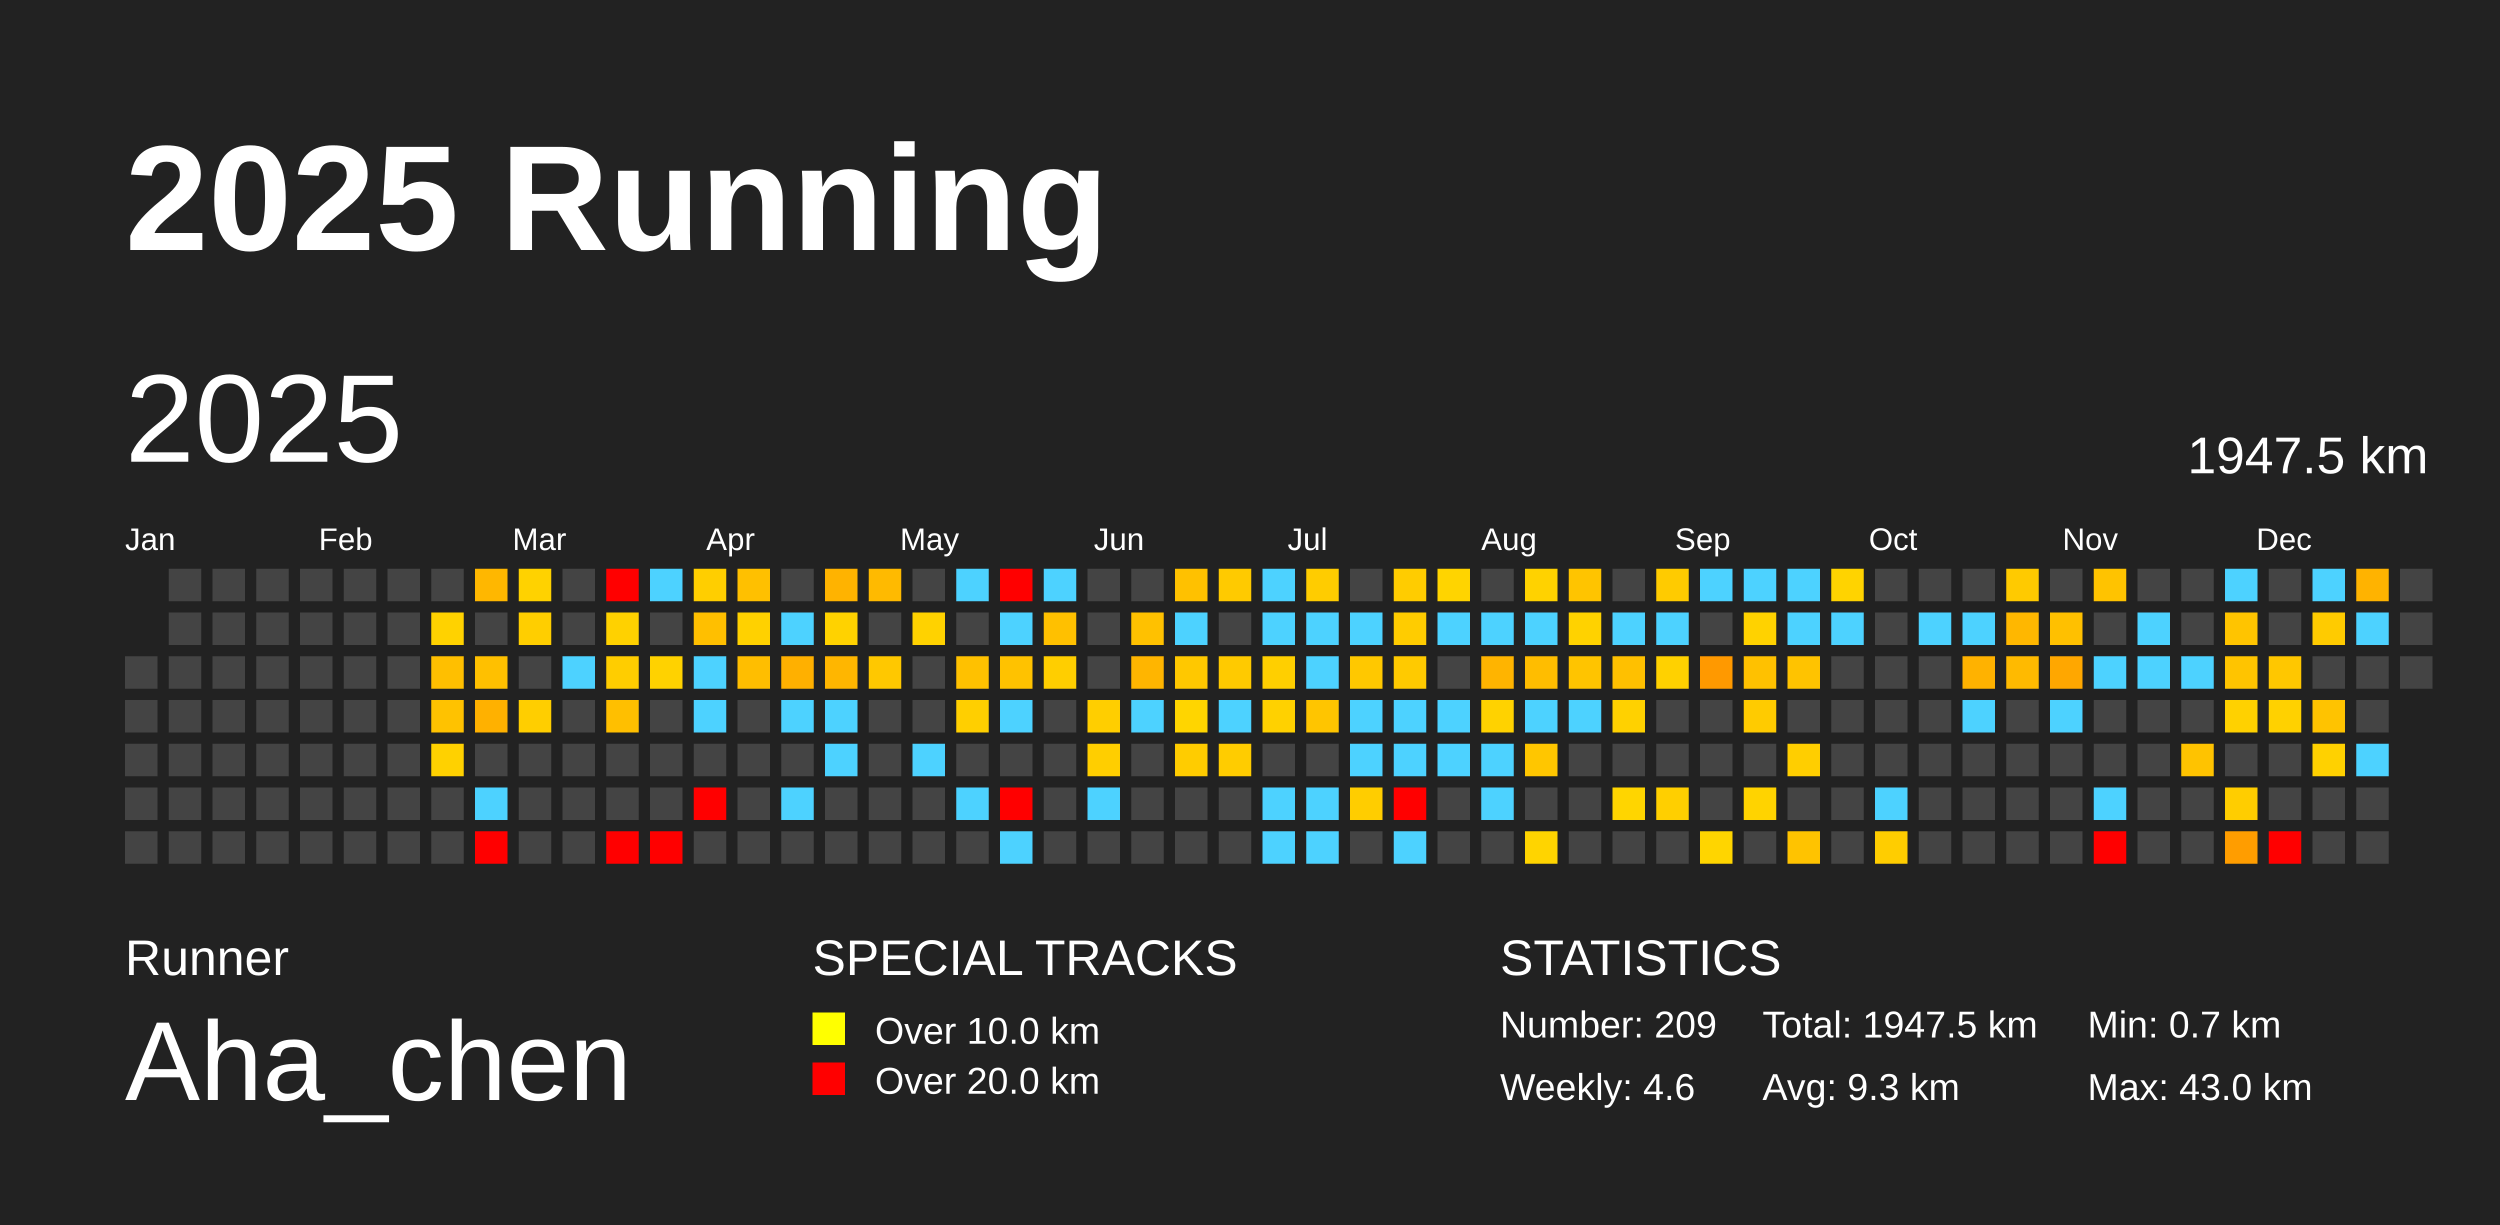
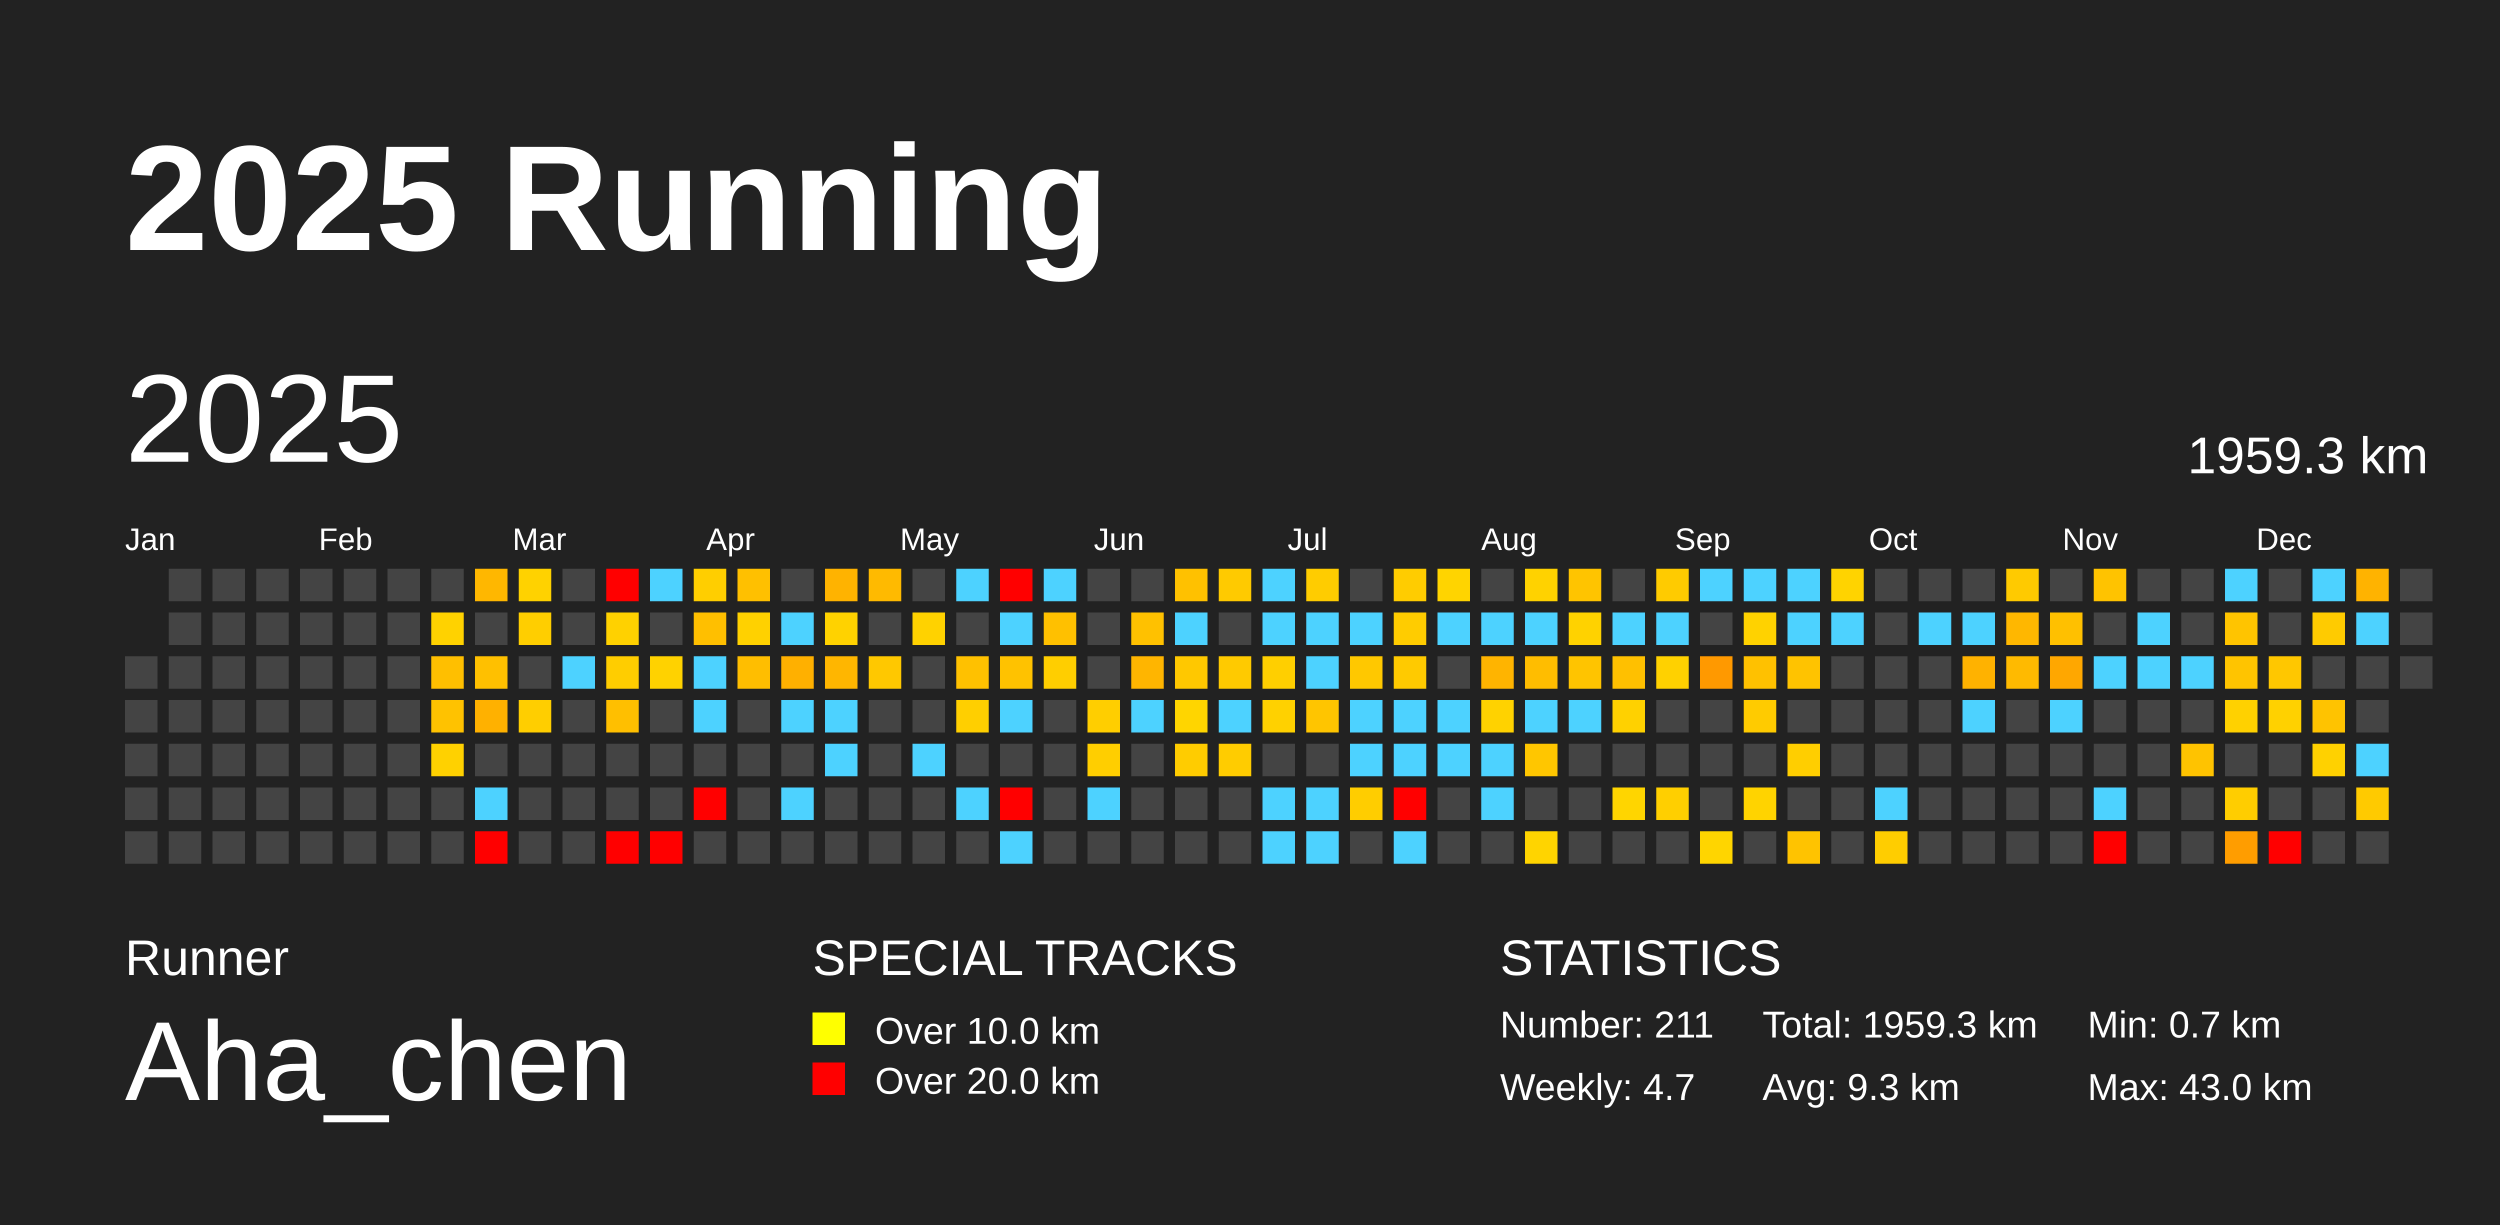
<svg xmlns="http://www.w3.org/2000/svg" baseProfile="full" height="98mm" version="1.1" viewBox="0,0,200,98" width="200mm">
  <defs />
  <rect fill="#222222" height="98" width="200" x="0" y="0" />
  <text fill="#FFFFFF" style="font-size:12px; font-family:Arial; font-weight:bold;" x="10" y="20">2025 Running</text>
  <text fill="#FFFFFF" style="font-size:4px; font-family:Arial" x="10" y="78">Runner</text>
  <text fill="#FFFFFF" style="font-size:9px; font-family:Arial" x="10" y="88">Aha_chen</text>
  <text fill="#FFFFFF" style="font-size:4px; font-family:Arial" x="65" y="78">SPECIAL TRACKS</text>
  <rect fill="yellow" height="2.6" width="2.6" x="65" y="81" />
  <text fill="#FFFFFF" style="font-size:3px; font-family:Arial" x="70" y="83.5">Over 10.0 km</text>
  <rect fill="red" height="2.6" width="2.6" x="65" y="85" />
  <text fill="#FFFFFF" style="font-size:3px; font-family:Arial" x="70" y="87.5">Over 20.0 km</text>
  <text fill="#FFFFFF" style="font-size:4px; font-family:Arial" x="120" y="78">STATISTICS</text>
-   <text fill="#FFFFFF" style="font-size:3px; font-family:Arial" x="120" y="83">Number: 209</text>
-   <text fill="#FFFFFF" style="font-size:3px; font-family:Arial" x="120" y="88">Weekly: 4.6</text>
-   <text fill="#FFFFFF" style="font-size:3px; font-family:Arial" x="141" y="83">Total: 1947.5 km</text>
+   <text fill="#FFFFFF" style="font-size:3px; font-family:Arial" x="120" y="83">Number: 211</text>
+   <text fill="#FFFFFF" style="font-size:3px; font-family:Arial" x="120" y="88">Weekly: 4.7</text>
+   <text fill="#FFFFFF" style="font-size:3px; font-family:Arial" x="141" y="83">Total: 1959.3 km</text>
  <text fill="#FFFFFF" style="font-size:3px; font-family:Arial" x="141" y="88">Avg: 9.3 km</text>
  <text fill="#FFFFFF" style="font-size:3px; font-family:Arial" x="167" y="83">Min: 0.7 km</text>
  <text fill="#FFFFFF" style="font-size:3px; font-family:Arial" x="167" y="88">Max: 43.0 km</text>
  <text dominant-baseline="hanging" fill="#FFFFFF" style="font-size:10.0px; font-family:Arial;" x="10" y="30">2025</text>
-   <text dominant-baseline="hanging" fill="#FFFFFF" style="font-size:4.125px; font-family:Arial;" x="175" y="35">1947.5 km</text>
+   <text dominant-baseline="hanging" fill="#FFFFFF" style="font-size:4.125px; font-family:Arial;" x="175" y="35">1959.3 km</text>
  <text fill="#FFFFFF" style="font-size:2.5px; font-family:Arial" x="10.0" y="44">Jan</text>
  <text fill="#FFFFFF" style="font-size:2.5px; font-family:Arial" x="25.5" y="44">Feb</text>
  <text fill="#FFFFFF" style="font-size:2.5px; font-family:Arial" x="41.0" y="44">Mar</text>
  <text fill="#FFFFFF" style="font-size:2.5px; font-family:Arial" x="56.5" y="44">Apr</text>
  <text fill="#FFFFFF" style="font-size:2.5px; font-family:Arial" x="72.0" y="44">May</text>
  <text fill="#FFFFFF" style="font-size:2.5px; font-family:Arial" x="87.5" y="44">Jun</text>
  <text fill="#FFFFFF" style="font-size:2.5px; font-family:Arial" x="103.0" y="44">Jul</text>
  <text fill="#FFFFFF" style="font-size:2.5px; font-family:Arial" x="118.5" y="44">Aug</text>
  <text fill="#FFFFFF" style="font-size:2.5px; font-family:Arial" x="134.0" y="44">Sep</text>
  <text fill="#FFFFFF" style="font-size:2.5px; font-family:Arial" x="149.5" y="44">Oct</text>
  <text fill="#FFFFFF" style="font-size:2.5px; font-family:Arial" x="165.0" y="44">Nov</text>
  <text fill="#FFFFFF" style="font-size:2.5px; font-family:Arial" x="180.5" y="44">Dec</text>
  <rect fill="#444444" height="2.6" width="2.6" x="10.0" y="52.5" />
  <rect fill="#444444" height="2.6" width="2.6" x="10.0" y="56.0" />
  <rect fill="#444444" height="2.6" width="2.6" x="10.0" y="59.5" />
  <rect fill="#444444" height="2.6" width="2.6" x="10.0" y="63.0" />
  <rect fill="#444444" height="2.6" width="2.6" x="10.0" y="66.5" />
  <rect fill="#444444" height="2.6" width="2.6" x="13.5" y="45.5" />
  <rect fill="#444444" height="2.6" width="2.6" x="13.5" y="49.0" />
  <rect fill="#444444" height="2.6" width="2.6" x="13.5" y="52.5" />
  <rect fill="#444444" height="2.6" width="2.6" x="13.5" y="56.0" />
  <rect fill="#444444" height="2.6" width="2.6" x="13.5" y="59.5" />
  <rect fill="#444444" height="2.6" width="2.6" x="13.5" y="63.0" />
  <rect fill="#444444" height="2.6" width="2.6" x="13.5" y="66.5" />
  <rect fill="#444444" height="2.6" width="2.6" x="17.0" y="45.5" />
  <rect fill="#444444" height="2.6" width="2.6" x="17.0" y="49.0" />
  <rect fill="#444444" height="2.6" width="2.6" x="17.0" y="52.5" />
  <rect fill="#444444" height="2.6" width="2.6" x="17.0" y="56.0" />
  <rect fill="#444444" height="2.6" width="2.6" x="17.0" y="59.5" />
  <rect fill="#444444" height="2.6" width="2.6" x="17.0" y="63.0" />
  <rect fill="#444444" height="2.6" width="2.6" x="17.0" y="66.5" />
  <rect fill="#444444" height="2.6" width="2.6" x="20.5" y="45.5" />
  <rect fill="#444444" height="2.6" width="2.6" x="20.5" y="49.0" />
  <rect fill="#444444" height="2.6" width="2.6" x="20.5" y="52.5" />
  <rect fill="#444444" height="2.6" width="2.6" x="20.5" y="56.0" />
  <rect fill="#444444" height="2.6" width="2.6" x="20.5" y="59.5" />
  <rect fill="#444444" height="2.6" width="2.6" x="20.5" y="63.0" />
  <rect fill="#444444" height="2.6" width="2.6" x="20.5" y="66.5" />
  <rect fill="#444444" height="2.6" width="2.6" x="24.0" y="45.5" />
  <rect fill="#444444" height="2.6" width="2.6" x="24.0" y="49.0" />
  <rect fill="#444444" height="2.6" width="2.6" x="24.0" y="52.5" />
  <rect fill="#444444" height="2.6" width="2.6" x="24.0" y="56.0" />
  <rect fill="#444444" height="2.6" width="2.6" x="24.0" y="59.5" />
  <rect fill="#444444" height="2.6" width="2.6" x="24.0" y="63.0" />
  <rect fill="#444444" height="2.6" width="2.6" x="24.0" y="66.5" />
  <rect fill="#444444" height="2.6" width="2.6" x="27.5" y="45.5" />
  <rect fill="#444444" height="2.6" width="2.6" x="27.5" y="49.0" />
  <rect fill="#444444" height="2.6" width="2.6" x="27.5" y="52.5" />
  <rect fill="#444444" height="2.6" width="2.6" x="27.5" y="56.0" />
  <rect fill="#444444" height="2.6" width="2.6" x="27.5" y="59.5" />
  <rect fill="#444444" height="2.6" width="2.6" x="27.5" y="63.0" />
  <rect fill="#444444" height="2.6" width="2.6" x="27.5" y="66.5" />
  <rect fill="#444444" height="2.6" width="2.6" x="31.0" y="45.5" />
  <rect fill="#444444" height="2.6" width="2.6" x="31.0" y="49.0" />
  <rect fill="#444444" height="2.6" width="2.6" x="31.0" y="52.5" />
  <rect fill="#444444" height="2.6" width="2.6" x="31.0" y="56.0" />
  <rect fill="#444444" height="2.6" width="2.6" x="31.0" y="59.5" />
  <rect fill="#444444" height="2.6" width="2.6" x="31.0" y="63.0" />
  <rect fill="#444444" height="2.6" width="2.6" x="31.0" y="66.5" />
  <rect fill="#444444" height="2.6" width="2.6" x="34.5" y="45.5" />
  <rect fill="#ffd200" height="2.6" width="2.6" x="34.5" y="49.0" />
  <rect fill="#ffbf00" height="2.6" width="2.6" x="34.5" y="52.5" />
  <rect fill="#ffc200" height="2.6" width="2.6" x="34.5" y="56.0" />
  <rect fill="#ffd100" height="2.6" width="2.6" x="34.5" y="59.5" />
  <rect fill="#444444" height="2.6" width="2.6" x="34.5" y="63.0" />
  <rect fill="#444444" height="2.6" width="2.6" x="34.5" y="66.5" />
  <rect fill="#ffb700" height="2.6" width="2.6" x="38.0" y="45.5" />
  <rect fill="#444444" height="2.6" width="2.6" x="38.0" y="49.0" />
  <rect fill="#ffc000" height="2.6" width="2.6" x="38.0" y="52.5" />
  <rect fill="#ffb100" height="2.6" width="2.6" x="38.0" y="56.0" />
  <rect fill="#444444" height="2.6" width="2.6" x="38.0" y="59.5" />
  <rect fill="#4dd2ff" height="2.6" width="2.6" x="38.0" y="63.0" />
  <rect fill="red" height="2.6" width="2.6" x="38.0" y="66.5" />
  <rect fill="#ffd200" height="2.6" width="2.6" x="41.5" y="45.5" />
  <rect fill="#ffce00" height="2.6" width="2.6" x="41.5" y="49.0" />
  <rect fill="#444444" height="2.6" width="2.6" x="41.5" y="52.5" />
  <rect fill="#ffce00" height="2.6" width="2.6" x="41.5" y="56.0" />
  <rect fill="#444444" height="2.6" width="2.6" x="41.5" y="59.5" />
  <rect fill="#444444" height="2.6" width="2.6" x="41.5" y="63.0" />
  <rect fill="#444444" height="2.6" width="2.6" x="41.5" y="66.5" />
  <rect fill="#444444" height="2.6" width="2.6" x="45.0" y="45.5" />
  <rect fill="#444444" height="2.6" width="2.6" x="45.0" y="49.0" />
  <rect fill="#4dd2ff" height="2.6" width="2.6" x="45.0" y="52.5" />
  <rect fill="#444444" height="2.6" width="2.6" x="45.0" y="56.0" />
  <rect fill="#444444" height="2.6" width="2.6" x="45.0" y="59.5" />
  <rect fill="#444444" height="2.6" width="2.6" x="45.0" y="63.0" />
  <rect fill="#444444" height="2.6" width="2.6" x="45.0" y="66.5" />
  <rect fill="red" height="2.6" width="2.6" x="48.5" y="45.5" />
  <rect fill="#ffd100" height="2.6" width="2.6" x="48.5" y="49.0" />
  <rect fill="#ffcd00" height="2.6" width="2.6" x="48.5" y="52.5" />
  <rect fill="#ffbf00" height="2.6" width="2.6" x="48.5" y="56.0" />
  <rect fill="#444444" height="2.6" width="2.6" x="48.5" y="59.5" />
  <rect fill="#444444" height="2.6" width="2.6" x="48.5" y="63.0" />
  <rect fill="red" height="2.6" width="2.6" x="48.5" y="66.5" />
  <rect fill="#4dd2ff" height="2.6" width="2.6" x="52.0" y="45.5" />
  <rect fill="#444444" height="2.6" width="2.6" x="52.0" y="49.0" />
  <rect fill="#ffd200" height="2.6" width="2.6" x="52.0" y="52.5" />
  <rect fill="#444444" height="2.6" width="2.6" x="52.0" y="56.0" />
  <rect fill="#444444" height="2.6" width="2.6" x="52.0" y="59.5" />
  <rect fill="#444444" height="2.6" width="2.6" x="52.0" y="63.0" />
  <rect fill="red" height="2.6" width="2.6" x="52.0" y="66.5" />
  <rect fill="#ffce00" height="2.6" width="2.6" x="55.5" y="45.5" />
  <rect fill="#ffbf00" height="2.6" width="2.6" x="55.5" y="49.0" />
  <rect fill="#4dd2ff" height="2.6" width="2.6" x="55.5" y="52.5" />
  <rect fill="#4dd2ff" height="2.6" width="2.6" x="55.5" y="56.0" />
  <rect fill="#444444" height="2.6" width="2.6" x="55.5" y="59.5" />
  <rect fill="red" height="2.6" width="2.6" x="55.5" y="63.0" />
  <rect fill="#444444" height="2.6" width="2.6" x="55.5" y="66.5" />
  <rect fill="#ffc000" height="2.6" width="2.6" x="59.0" y="45.5" />
  <rect fill="#ffd100" height="2.6" width="2.6" x="59.0" y="49.0" />
  <rect fill="#ffbe00" height="2.6" width="2.6" x="59.0" y="52.5" />
  <rect fill="#444444" height="2.6" width="2.6" x="59.0" y="56.0" />
  <rect fill="#444444" height="2.6" width="2.6" x="59.0" y="59.5" />
  <rect fill="#444444" height="2.6" width="2.6" x="59.0" y="63.0" />
  <rect fill="#444444" height="2.6" width="2.6" x="59.0" y="66.5" />
  <rect fill="#444444" height="2.6" width="2.6" x="62.5" y="45.5" />
  <rect fill="#4dd2ff" height="2.6" width="2.6" x="62.5" y="49.0" />
  <rect fill="#ffb000" height="2.6" width="2.6" x="62.5" y="52.5" />
  <rect fill="#4dd2ff" height="2.6" width="2.6" x="62.5" y="56.0" />
  <rect fill="#444444" height="2.6" width="2.6" x="62.5" y="59.5" />
  <rect fill="#4dd2ff" height="2.6" width="2.6" x="62.5" y="63.0" />
  <rect fill="#444444" height="2.6" width="2.6" x="62.5" y="66.5" />
  <rect fill="#ffb300" height="2.6" width="2.6" x="66.0" y="45.5" />
  <rect fill="#ffd200" height="2.6" width="2.6" x="66.0" y="49.0" />
  <rect fill="#ffb600" height="2.6" width="2.6" x="66.0" y="52.5" />
  <rect fill="#4dd2ff" height="2.6" width="2.6" x="66.0" y="56.0" />
  <rect fill="#4dd2ff" height="2.6" width="2.6" x="66.0" y="59.5" />
  <rect fill="#444444" height="2.6" width="2.6" x="66.0" y="63.0" />
  <rect fill="#444444" height="2.6" width="2.6" x="66.0" y="66.5" />
  <rect fill="#ffba00" height="2.6" width="2.6" x="69.5" y="45.5" />
  <rect fill="#444444" height="2.6" width="2.6" x="69.5" y="49.0" />
  <rect fill="#ffc800" height="2.6" width="2.6" x="69.5" y="52.5" />
  <rect fill="#444444" height="2.6" width="2.6" x="69.5" y="56.0" />
  <rect fill="#444444" height="2.6" width="2.6" x="69.5" y="59.5" />
  <rect fill="#444444" height="2.6" width="2.6" x="69.5" y="63.0" />
  <rect fill="#444444" height="2.6" width="2.6" x="69.5" y="66.5" />
  <rect fill="#444444" height="2.6" width="2.6" x="73.0" y="45.5" />
  <rect fill="#ffd200" height="2.6" width="2.6" x="73.0" y="49.0" />
  <rect fill="#444444" height="2.6" width="2.6" x="73.0" y="52.5" />
  <rect fill="#444444" height="2.6" width="2.6" x="73.0" y="56.0" />
  <rect fill="#4dd2ff" height="2.6" width="2.6" x="73.0" y="59.5" />
  <rect fill="#444444" height="2.6" width="2.6" x="73.0" y="63.0" />
  <rect fill="#444444" height="2.6" width="2.6" x="73.0" y="66.5" />
  <rect fill="#4dd2ff" height="2.6" width="2.6" x="76.5" y="45.5" />
  <rect fill="#444444" height="2.6" width="2.6" x="76.5" y="49.0" />
  <rect fill="#ffc100" height="2.6" width="2.6" x="76.5" y="52.5" />
  <rect fill="#ffcf00" height="2.6" width="2.6" x="76.5" y="56.0" />
  <rect fill="#444444" height="2.6" width="2.6" x="76.5" y="59.5" />
  <rect fill="#4dd2ff" height="2.6" width="2.6" x="76.5" y="63.0" />
  <rect fill="#444444" height="2.6" width="2.6" x="76.5" y="66.5" />
  <rect fill="red" height="2.6" width="2.6" x="80.0" y="45.5" />
  <rect fill="#4dd2ff" height="2.6" width="2.6" x="80.0" y="49.0" />
  <rect fill="#ffc200" height="2.6" width="2.6" x="80.0" y="52.5" />
  <rect fill="#4dd2ff" height="2.6" width="2.6" x="80.0" y="56.0" />
  <rect fill="#444444" height="2.6" width="2.6" x="80.0" y="59.5" />
  <rect fill="red" height="2.6" width="2.6" x="80.0" y="63.0" />
  <rect fill="#4dd2ff" height="2.6" width="2.6" x="80.0" y="66.5" />
  <rect fill="#4dd2ff" height="2.6" width="2.6" x="83.5" y="45.5" />
  <rect fill="#ffc000" height="2.6" width="2.6" x="83.5" y="49.0" />
  <rect fill="#ffce00" height="2.6" width="2.6" x="83.5" y="52.5" />
  <rect fill="#444444" height="2.6" width="2.6" x="83.5" y="56.0" />
  <rect fill="#444444" height="2.6" width="2.6" x="83.5" y="59.5" />
  <rect fill="#444444" height="2.6" width="2.6" x="83.5" y="63.0" />
  <rect fill="#444444" height="2.6" width="2.6" x="83.5" y="66.5" />
  <rect fill="#444444" height="2.6" width="2.6" x="87.0" y="45.5" />
  <rect fill="#444444" height="2.6" width="2.6" x="87.0" y="49.0" />
  <rect fill="#444444" height="2.6" width="2.6" x="87.0" y="52.5" />
  <rect fill="#ffce00" height="2.6" width="2.6" x="87.0" y="56.0" />
  <rect fill="#ffce00" height="2.6" width="2.6" x="87.0" y="59.5" />
  <rect fill="#4dd2ff" height="2.6" width="2.6" x="87.0" y="63.0" />
  <rect fill="#444444" height="2.6" width="2.6" x="87.0" y="66.5" />
  <rect fill="#444444" height="2.6" width="2.6" x="90.5" y="45.5" />
  <rect fill="#ffc100" height="2.6" width="2.6" x="90.5" y="49.0" />
  <rect fill="#ffb500" height="2.6" width="2.6" x="90.5" y="52.5" />
  <rect fill="#4dd2ff" height="2.6" width="2.6" x="90.5" y="56.0" />
  <rect fill="#444444" height="2.6" width="2.6" x="90.5" y="59.5" />
  <rect fill="#444444" height="2.6" width="2.6" x="90.5" y="63.0" />
  <rect fill="#444444" height="2.6" width="2.6" x="90.5" y="66.5" />
  <rect fill="#ffc100" height="2.6" width="2.6" x="94.0" y="45.5" />
  <rect fill="#4dd2ff" height="2.6" width="2.6" x="94.0" y="49.0" />
  <rect fill="#ffc800" height="2.6" width="2.6" x="94.0" y="52.5" />
  <rect fill="#ffd500" height="2.6" width="2.6" x="94.0" y="56.0" />
  <rect fill="#ffcc00" height="2.6" width="2.6" x="94.0" y="59.5" />
  <rect fill="#444444" height="2.6" width="2.6" x="94.0" y="63.0" />
  <rect fill="#444444" height="2.6" width="2.6" x="94.0" y="66.5" />
  <rect fill="#ffca00" height="2.6" width="2.6" x="97.5" y="45.5" />
  <rect fill="#444444" height="2.6" width="2.6" x="97.5" y="49.0" />
  <rect fill="#ffca00" height="2.6" width="2.6" x="97.5" y="52.5" />
  <rect fill="#4dd2ff" height="2.6" width="2.6" x="97.5" y="56.0" />
  <rect fill="#ffcc00" height="2.6" width="2.6" x="97.5" y="59.5" />
  <rect fill="#444444" height="2.6" width="2.6" x="97.5" y="63.0" />
  <rect fill="#444444" height="2.6" width="2.6" x="97.5" y="66.5" />
  <rect fill="#4dd2ff" height="2.6" width="2.6" x="101.0" y="45.5" />
  <rect fill="#4dd2ff" height="2.6" width="2.6" x="101.0" y="49.0" />
  <rect fill="#ffcf00" height="2.6" width="2.6" x="101.0" y="52.5" />
  <rect fill="#ffd100" height="2.6" width="2.6" x="101.0" y="56.0" />
  <rect fill="#444444" height="2.6" width="2.6" x="101.0" y="59.5" />
  <rect fill="#4dd2ff" height="2.6" width="2.6" x="101.0" y="63.0" />
  <rect fill="#4dd2ff" height="2.6" width="2.6" x="101.0" y="66.5" />
  <rect fill="#ffcc00" height="2.6" width="2.6" x="104.5" y="45.5" />
  <rect fill="#4dd2ff" height="2.6" width="2.6" x="104.5" y="49.0" />
  <rect fill="#4dd2ff" height="2.6" width="2.6" x="104.5" y="52.5" />
  <rect fill="#ffc500" height="2.6" width="2.6" x="104.5" y="56.0" />
  <rect fill="#444444" height="2.6" width="2.6" x="104.5" y="59.5" />
  <rect fill="#4dd2ff" height="2.6" width="2.6" x="104.5" y="63.0" />
  <rect fill="#4dd2ff" height="2.6" width="2.6" x="104.5" y="66.5" />
  <rect fill="#444444" height="2.6" width="2.6" x="108.0" y="45.5" />
  <rect fill="#4dd2ff" height="2.6" width="2.6" x="108.0" y="49.0" />
  <rect fill="#ffc800" height="2.6" width="2.6" x="108.0" y="52.5" />
  <rect fill="#4dd2ff" height="2.6" width="2.6" x="108.0" y="56.0" />
  <rect fill="#4dd2ff" height="2.6" width="2.6" x="108.0" y="59.5" />
  <rect fill="#ffcd00" height="2.6" width="2.6" x="108.0" y="63.0" />
  <rect fill="#444444" height="2.6" width="2.6" x="108.0" y="66.5" />
  <rect fill="#ffcc00" height="2.6" width="2.6" x="111.5" y="45.5" />
  <rect fill="#ffcc00" height="2.6" width="2.6" x="111.5" y="49.0" />
  <rect fill="#ffca00" height="2.6" width="2.6" x="111.5" y="52.5" />
  <rect fill="#4dd2ff" height="2.6" width="2.6" x="111.5" y="56.0" />
  <rect fill="#4dd2ff" height="2.6" width="2.6" x="111.5" y="59.5" />
  <rect fill="red" height="2.6" width="2.6" x="111.5" y="63.0" />
  <rect fill="#4dd2ff" height="2.6" width="2.6" x="111.5" y="66.5" />
  <rect fill="#ffd400" height="2.6" width="2.6" x="115.0" y="45.5" />
  <rect fill="#4dd2ff" height="2.6" width="2.6" x="115.0" y="49.0" />
  <rect fill="#444444" height="2.6" width="2.6" x="115.0" y="52.5" />
  <rect fill="#4dd2ff" height="2.6" width="2.6" x="115.0" y="56.0" />
  <rect fill="#4dd2ff" height="2.6" width="2.6" x="115.0" y="59.5" />
  <rect fill="#444444" height="2.6" width="2.6" x="115.0" y="63.0" />
  <rect fill="#444444" height="2.6" width="2.6" x="115.0" y="66.5" />
  <rect fill="#444444" height="2.6" width="2.6" x="118.5" y="45.5" />
  <rect fill="#4dd2ff" height="2.6" width="2.6" x="118.5" y="49.0" />
  <rect fill="#ffb400" height="2.6" width="2.6" x="118.5" y="52.5" />
  <rect fill="#ffd200" height="2.6" width="2.6" x="118.5" y="56.0" />
  <rect fill="#4dd2ff" height="2.6" width="2.6" x="118.5" y="59.5" />
  <rect fill="#4dd2ff" height="2.6" width="2.6" x="118.5" y="63.0" />
  <rect fill="#444444" height="2.6" width="2.6" x="118.5" y="66.5" />
  <rect fill="#ffd200" height="2.6" width="2.6" x="122.0" y="45.5" />
  <rect fill="#4dd2ff" height="2.6" width="2.6" x="122.0" y="49.0" />
  <rect fill="#ffbd00" height="2.6" width="2.6" x="122.0" y="52.5" />
  <rect fill="#4dd2ff" height="2.6" width="2.6" x="122.0" y="56.0" />
  <rect fill="#ffc600" height="2.6" width="2.6" x="122.0" y="59.5" />
  <rect fill="#444444" height="2.6" width="2.6" x="122.0" y="63.0" />
  <rect fill="#ffd400" height="2.6" width="2.6" x="122.0" y="66.5" />
  <rect fill="#ffc400" height="2.6" width="2.6" x="125.5" y="45.5" />
  <rect fill="#ffd200" height="2.6" width="2.6" x="125.5" y="49.0" />
  <rect fill="#ffc400" height="2.6" width="2.6" x="125.5" y="52.5" />
  <rect fill="#4dd2ff" height="2.6" width="2.6" x="125.5" y="56.0" />
  <rect fill="#444444" height="2.6" width="2.6" x="125.5" y="59.5" />
  <rect fill="#444444" height="2.6" width="2.6" x="125.5" y="63.0" />
  <rect fill="#444444" height="2.6" width="2.6" x="125.5" y="66.5" />
  <rect fill="#444444" height="2.6" width="2.6" x="129.0" y="45.5" />
  <rect fill="#4dd2ff" height="2.6" width="2.6" x="129.0" y="49.0" />
  <rect fill="#ffc000" height="2.6" width="2.6" x="129.0" y="52.5" />
  <rect fill="#ffd100" height="2.6" width="2.6" x="129.0" y="56.0" />
  <rect fill="#444444" height="2.6" width="2.6" x="129.0" y="59.5" />
  <rect fill="#ffd500" height="2.6" width="2.6" x="129.0" y="63.0" />
  <rect fill="#444444" height="2.6" width="2.6" x="129.0" y="66.5" />
  <rect fill="#ffcb00" height="2.6" width="2.6" x="132.5" y="45.5" />
  <rect fill="#4dd2ff" height="2.6" width="2.6" x="132.5" y="49.0" />
  <rect fill="#ffd100" height="2.6" width="2.6" x="132.5" y="52.5" />
  <rect fill="#444444" height="2.6" width="2.6" x="132.5" y="56.0" />
  <rect fill="#444444" height="2.6" width="2.6" x="132.5" y="59.5" />
  <rect fill="#ffcf00" height="2.6" width="2.6" x="132.5" y="63.0" />
  <rect fill="#444444" height="2.6" width="2.6" x="132.5" y="66.5" />
  <rect fill="#4dd2ff" height="2.6" width="2.6" x="136.0" y="45.5" />
  <rect fill="#444444" height="2.6" width="2.6" x="136.0" y="49.0" />
  <rect fill="#ff9900" height="2.6" width="2.6" x="136.0" y="52.5" />
  <rect fill="#444444" height="2.6" width="2.6" x="136.0" y="56.0" />
  <rect fill="#444444" height="2.6" width="2.6" x="136.0" y="59.5" />
  <rect fill="#444444" height="2.6" width="2.6" x="136.0" y="63.0" />
  <rect fill="#ffd500" height="2.6" width="2.6" x="136.0" y="66.5" />
  <rect fill="#4dd2ff" height="2.6" width="2.6" x="139.5" y="45.5" />
  <rect fill="#ffd200" height="2.6" width="2.6" x="139.5" y="49.0" />
  <rect fill="#ffc100" height="2.6" width="2.6" x="139.5" y="52.5" />
  <rect fill="#ffcb00" height="2.6" width="2.6" x="139.5" y="56.0" />
  <rect fill="#444444" height="2.6" width="2.6" x="139.5" y="59.5" />
  <rect fill="#ffd300" height="2.6" width="2.6" x="139.5" y="63.0" />
  <rect fill="#444444" height="2.6" width="2.6" x="139.5" y="66.5" />
  <rect fill="#4dd2ff" height="2.6" width="2.6" x="143.0" y="45.5" />
  <rect fill="#4dd2ff" height="2.6" width="2.6" x="143.0" y="49.0" />
  <rect fill="#ffc300" height="2.6" width="2.6" x="143.0" y="52.5" />
  <rect fill="#444444" height="2.6" width="2.6" x="143.0" y="56.0" />
  <rect fill="#ffce00" height="2.6" width="2.6" x="143.0" y="59.5" />
  <rect fill="#444444" height="2.6" width="2.6" x="143.0" y="63.0" />
  <rect fill="#ffc300" height="2.6" width="2.6" x="143.0" y="66.5" />
  <rect fill="#ffd300" height="2.6" width="2.6" x="146.5" y="45.5" />
  <rect fill="#4dd2ff" height="2.6" width="2.6" x="146.5" y="49.0" />
  <rect fill="#444444" height="2.6" width="2.6" x="146.5" y="52.5" />
  <rect fill="#444444" height="2.6" width="2.6" x="146.5" y="56.0" />
  <rect fill="#444444" height="2.6" width="2.6" x="146.5" y="59.5" />
  <rect fill="#444444" height="2.6" width="2.6" x="146.5" y="63.0" />
  <rect fill="#444444" height="2.6" width="2.6" x="146.5" y="66.5" />
  <rect fill="#444444" height="2.6" width="2.6" x="150.0" y="45.5" />
  <rect fill="#444444" height="2.6" width="2.6" x="150.0" y="49.0" />
  <rect fill="#444444" height="2.6" width="2.6" x="150.0" y="52.5" />
  <rect fill="#444444" height="2.6" width="2.6" x="150.0" y="56.0" />
  <rect fill="#444444" height="2.6" width="2.6" x="150.0" y="59.5" />
  <rect fill="#4dd2ff" height="2.6" width="2.6" x="150.0" y="63.0" />
  <rect fill="#ffcd00" height="2.6" width="2.6" x="150.0" y="66.5" />
  <rect fill="#444444" height="2.6" width="2.6" x="153.5" y="45.5" />
  <rect fill="#4dd2ff" height="2.6" width="2.6" x="153.5" y="49.0" />
  <rect fill="#444444" height="2.6" width="2.6" x="153.5" y="52.5" />
  <rect fill="#444444" height="2.6" width="2.6" x="153.5" y="56.0" />
  <rect fill="#444444" height="2.6" width="2.6" x="153.5" y="59.5" />
  <rect fill="#444444" height="2.6" width="2.6" x="153.5" y="63.0" />
  <rect fill="#444444" height="2.6" width="2.6" x="153.5" y="66.5" />
  <rect fill="#444444" height="2.6" width="2.6" x="157.0" y="45.5" />
  <rect fill="#4dd2ff" height="2.6" width="2.6" x="157.0" y="49.0" />
  <rect fill="#ffb200" height="2.6" width="2.6" x="157.0" y="52.5" />
  <rect fill="#4dd2ff" height="2.6" width="2.6" x="157.0" y="56.0" />
  <rect fill="#444444" height="2.6" width="2.6" x="157.0" y="59.5" />
  <rect fill="#444444" height="2.6" width="2.6" x="157.0" y="63.0" />
  <rect fill="#444444" height="2.6" width="2.6" x="157.0" y="66.5" />
  <rect fill="#ffca00" height="2.6" width="2.6" x="160.5" y="45.5" />
  <rect fill="#ffb700" height="2.6" width="2.6" x="160.5" y="49.0" />
  <rect fill="#ffba00" height="2.6" width="2.6" x="160.5" y="52.5" />
  <rect fill="#444444" height="2.6" width="2.6" x="160.5" y="56.0" />
  <rect fill="#444444" height="2.6" width="2.6" x="160.5" y="59.5" />
  <rect fill="#444444" height="2.6" width="2.6" x="160.5" y="63.0" />
  <rect fill="#444444" height="2.6" width="2.6" x="160.5" y="66.5" />
  <rect fill="#444444" height="2.6" width="2.6" x="164.0" y="45.5" />
  <rect fill="#ffc000" height="2.6" width="2.6" x="164.0" y="49.0" />
  <rect fill="#ffa700" height="2.6" width="2.6" x="164.0" y="52.5" />
  <rect fill="#4dd2ff" height="2.6" width="2.6" x="164.0" y="56.0" />
  <rect fill="#444444" height="2.6" width="2.6" x="164.0" y="59.5" />
  <rect fill="#444444" height="2.6" width="2.6" x="164.0" y="63.0" />
  <rect fill="#444444" height="2.6" width="2.6" x="164.0" y="66.5" />
  <rect fill="#ffc300" height="2.6" width="2.6" x="167.5" y="45.5" />
  <rect fill="#444444" height="2.6" width="2.6" x="167.5" y="49.0" />
  <rect fill="#4dd2ff" height="2.6" width="2.6" x="167.5" y="52.5" />
  <rect fill="#444444" height="2.6" width="2.6" x="167.5" y="56.0" />
  <rect fill="#444444" height="2.6" width="2.6" x="167.5" y="59.5" />
  <rect fill="#4dd2ff" height="2.6" width="2.6" x="167.5" y="63.0" />
  <rect fill="red" height="2.6" width="2.6" x="167.5" y="66.5" />
  <rect fill="#444444" height="2.6" width="2.6" x="171.0" y="45.5" />
  <rect fill="#4dd2ff" height="2.6" width="2.6" x="171.0" y="49.0" />
  <rect fill="#4dd2ff" height="2.6" width="2.6" x="171.0" y="52.5" />
  <rect fill="#444444" height="2.6" width="2.6" x="171.0" y="56.0" />
  <rect fill="#444444" height="2.6" width="2.6" x="171.0" y="59.5" />
  <rect fill="#444444" height="2.6" width="2.6" x="171.0" y="63.0" />
  <rect fill="#444444" height="2.6" width="2.6" x="171.0" y="66.5" />
  <rect fill="#444444" height="2.6" width="2.6" x="174.5" y="45.5" />
  <rect fill="#444444" height="2.6" width="2.6" x="174.5" y="49.0" />
  <rect fill="#4dd2ff" height="2.6" width="2.6" x="174.5" y="52.5" />
  <rect fill="#444444" height="2.6" width="2.6" x="174.5" y="56.0" />
  <rect fill="#ffc300" height="2.6" width="2.6" x="174.5" y="59.5" />
  <rect fill="#444444" height="2.6" width="2.6" x="174.5" y="63.0" />
  <rect fill="#444444" height="2.6" width="2.6" x="174.5" y="66.5" />
  <rect fill="#4dd2ff" height="2.6" width="2.6" x="178.0" y="45.5" />
  <rect fill="#ffc400" height="2.6" width="2.6" x="178.0" y="49.0" />
  <rect fill="#ffc400" height="2.6" width="2.6" x="178.0" y="52.5" />
  <rect fill="#ffd100" height="2.6" width="2.6" x="178.0" y="56.0" />
  <rect fill="#444444" height="2.6" width="2.6" x="178.0" y="59.5" />
  <rect fill="#ffcd00" height="2.6" width="2.6" x="178.0" y="63.0" />
  <rect fill="#ff9d00" height="2.6" width="2.6" x="178.0" y="66.5" />
  <rect fill="#444444" height="2.6" width="2.6" x="181.5" y="45.5" />
  <rect fill="#444444" height="2.6" width="2.6" x="181.5" y="49.0" />
  <rect fill="#ffc700" height="2.6" width="2.6" x="181.5" y="52.5" />
  <rect fill="#ffd100" height="2.6" width="2.6" x="181.5" y="56.0" />
  <rect fill="#444444" height="2.6" width="2.6" x="181.5" y="59.5" />
  <rect fill="#444444" height="2.6" width="2.6" x="181.5" y="63.0" />
  <rect fill="red" height="2.6" width="2.6" x="181.5" y="66.5" />
  <rect fill="#4dd2ff" height="2.6" width="2.6" x="185.0" y="45.5" />
  <rect fill="#ffcb00" height="2.6" width="2.6" x="185.0" y="49.0" />
  <rect fill="#444444" height="2.6" width="2.6" x="185.0" y="52.5" />
  <rect fill="#ffc300" height="2.6" width="2.6" x="185.0" y="56.0" />
  <rect fill="#ffd100" height="2.6" width="2.6" x="185.0" y="59.5" />
  <rect fill="#444444" height="2.6" width="2.6" x="185.0" y="63.0" />
  <rect fill="#444444" height="2.6" width="2.6" x="185.0" y="66.5" />
  <rect fill="#ffb300" height="2.6" width="2.6" x="188.5" y="45.5" />
  <rect fill="#4dd2ff" height="2.6" width="2.6" x="188.5" y="49.0" />
  <rect fill="#444444" height="2.6" width="2.6" x="188.5" y="52.5" />
  <rect fill="#444444" height="2.6" width="2.6" x="188.5" y="56.0" />
  <rect fill="#4dd2ff" height="2.6" width="2.6" x="188.5" y="59.5" />
-   <rect fill="#444444" height="2.6" width="2.6" x="188.5" y="63.0" />
+   <rect fill="#ffca00" height="2.6" width="2.6" x="188.5" y="63.0" />
  <rect fill="#444444" height="2.6" width="2.6" x="188.5" y="66.5" />
  <rect fill="#444444" height="2.6" width="2.6" x="192.0" y="45.5" />
  <rect fill="#444444" height="2.6" width="2.6" x="192.0" y="49.0" />
  <rect fill="#444444" height="2.6" width="2.6" x="192.0" y="52.5" />
</svg>
